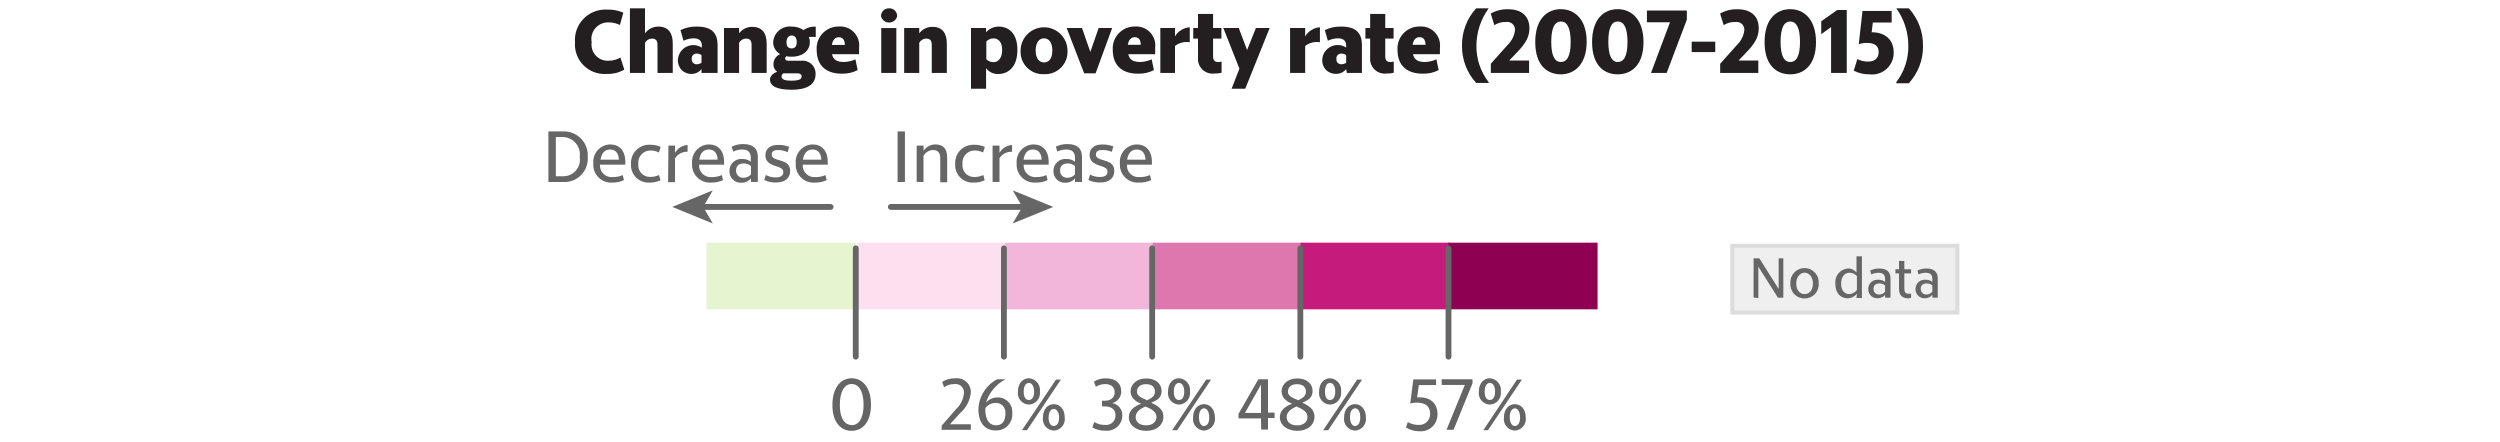
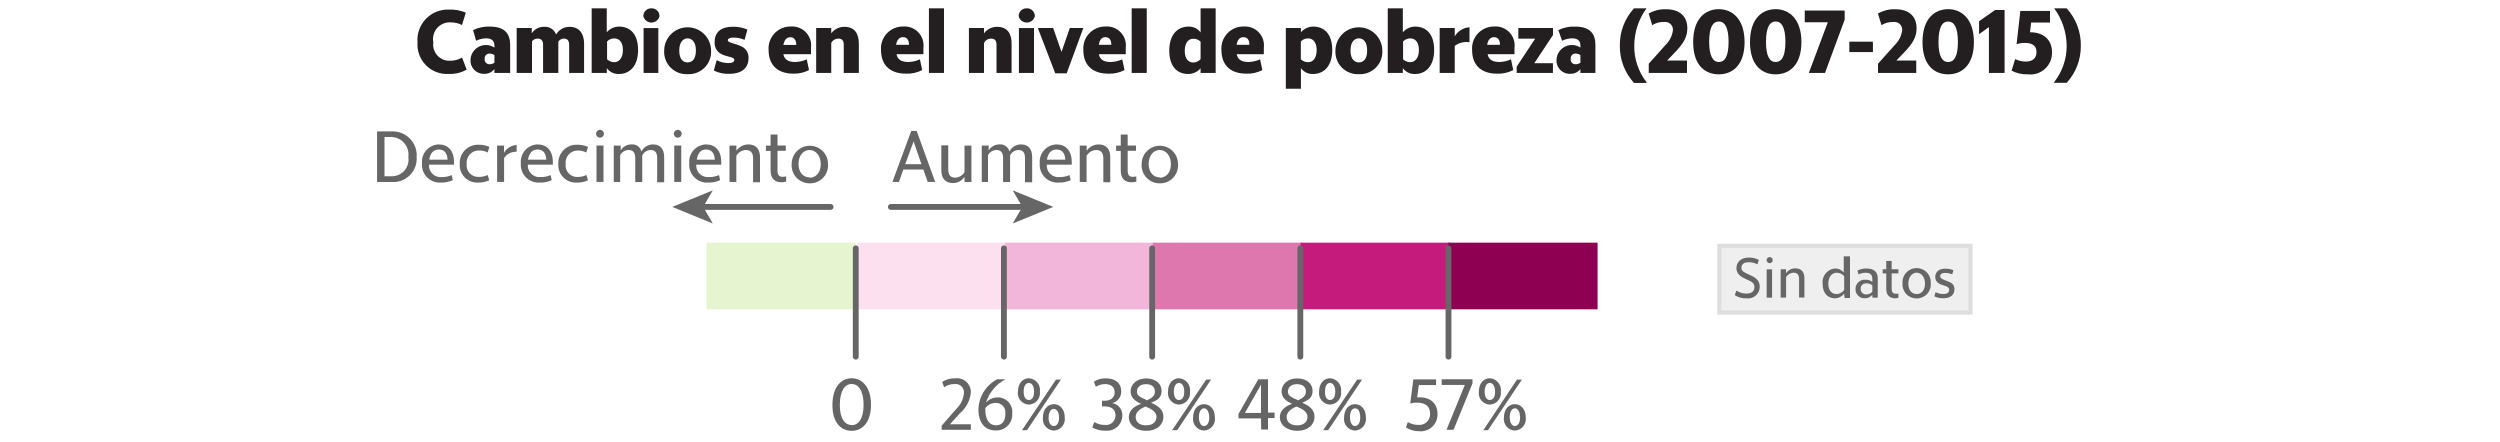
<svg xmlns="http://www.w3.org/2000/svg" viewBox="0 0 300 53">
  <g id="Work_area" data-name="Work area">
    <rect x="102.88" y="29.12" width="17.91" height="8" fill="#fde0ef" />
    <rect x="120.61" y="29.12" width="17.91" height="8" fill="#f1b6da" />
    <rect x="138.34" y="29.12" width="17.91" height="8" fill="#de77ae" />
    <rect x="156.07" y="29.12" width="17.91" height="8" fill="#c51b7d" />
    <rect x="173.8" y="29.12" width="17.91" height="8" fill="#8e0152" />
    <rect x="84.78" y="29.12" width="17.91" height="8" fill="#e6f5d0" />
    <line x1="173.82" y1="29.8" x2="173.82" y2="42.8" fill="none" stroke="#666" stroke-linecap="round" stroke-linejoin="round" stroke-width="0.7" />
    <line x1="156.04" y1="29.8" x2="156.04" y2="42.8" fill="none" stroke="#666" stroke-linecap="round" stroke-linejoin="round" stroke-width="0.7" />
    <line x1="138.26" y1="29.8" x2="138.26" y2="42.8" fill="none" stroke="#666" stroke-linecap="round" stroke-linejoin="round" stroke-width="0.7" />
    <line x1="120.47" y1="29.8" x2="120.47" y2="42.8" fill="none" stroke="#666" stroke-linecap="round" stroke-linejoin="round" stroke-width="0.7" />
    <line x1="102.69" y1="29.8" x2="102.69" y2="42.8" fill="none" stroke="#666" stroke-linecap="round" stroke-linejoin="round" stroke-width="0.7" />
    <path d="M102.2,51.7c-1.21,0-2.32-.91-2.31-3.12s1.11-3.19,2.31-3.19,2.33,1,2.32,3.19S103.41,51.7,102.2,51.7Zm0-.68c.82,0,1.43-.77,1.43-2.45s-.61-2.49-1.43-2.49-1.41.81-1.42,2.49S101.39,51,102.2,51Z" fill="#656565" />
    <path d="M113,51.58v-.5l1.74-2a2.94,2.94,0,0,0,.93-1.87,1,1,0,0,0-1.14-1.12,2.08,2.08,0,0,0-1.24.38l-.23-.64a2.68,2.68,0,0,1,1.56-.43,1.66,1.66,0,0,1,1.88,1.74,3.76,3.76,0,0,1-1.31,2.45L114,50.91h2.5v.67Z" fill="#656565" />
    <path d="M117.41,49.14a4.2,4.2,0,0,1,2.26-3.63h1v0a4.72,4.72,0,0,0-2.35,2.81,1.82,1.82,0,0,1,1.39-.63,1.73,1.73,0,0,1,1.76,1.89,1.9,1.9,0,0,1-1.93,2.07C118.22,51.69,117.41,50.75,117.41,49.14Zm3.23.48a1.12,1.12,0,0,0-1.16-1.27,1.53,1.53,0,0,0-1.24.62,1.64,1.64,0,0,0,0,.21c0,1.21.5,1.86,1.28,1.86S120.65,50.49,120.65,49.61Z" fill="#656565" />
    <path d="M123.46,48.55A1.37,1.37,0,0,1,122.15,47c0-1.05.63-1.61,1.31-1.61A1.42,1.42,0,0,1,124.79,47,1.38,1.38,0,0,1,123.46,48.55Zm3.26-3h.59l-4.07,6.07h-.6ZM123.46,48c.34,0,.63-.29.63-1s-.29-1.05-.63-1.05-.62.33-.62,1.05S123.13,48,123.46,48Zm3,3.67a1.38,1.38,0,0,1-1.31-1.57c0-1.05.63-1.6,1.31-1.6s1.31.55,1.31,1.6A1.39,1.39,0,0,1,126.49,51.67Zm0-.55c.32,0,.63-.3.63-1s-.31-1.05-.63-1.05-.63.33-.63,1.05S126.15,51.13,126.49,51.13Z" fill="#656565" />
    <path d="M131.08,51.29l.23-.65a2.3,2.3,0,0,0,1.31.35,1.12,1.12,0,0,0,1.24-1.13c0-.68-.41-1.09-1.3-1.09h-.32v-.68h.32c.76,0,1.2-.41,1.2-1s-.39-1-1.13-1a2.1,2.1,0,0,0-1.13.32l-.23-.61a2.5,2.5,0,0,1,1.44-.4c1.12,0,1.84.56,1.84,1.6a1.41,1.41,0,0,1-1.09,1.37,1.46,1.46,0,0,1,1.22,1.52,1.83,1.83,0,0,1-2,1.79A2.89,2.89,0,0,1,131.08,51.29Z" fill="#656565" />
    <path d="M135.46,50.06c0-.83.69-1.34,1.48-1.6-.73-.32-1.27-.74-1.27-1.52s.7-1.53,1.86-1.53,1.86.64,1.86,1.49-.54,1.14-1.25,1.43c.85.36,1.47.84,1.47,1.66,0,1-.82,1.71-2.06,1.71S135.46,51,135.46,50.06Zm3.32,0c0-.6-.48-.93-1.31-1.28-.66.27-1.19.66-1.19,1.26s.45,1,1.26,1S138.78,50.61,138.78,50Zm-1.19-2c.6-.27,1-.52,1-1.07s-.37-.89-1.08-.89-1.08.39-1.08.91S137,47.74,137.59,48Z" fill="#656565" />
    <path d="M141.48,48.55A1.37,1.37,0,0,1,140.16,47c0-1.05.63-1.61,1.31-1.61A1.42,1.42,0,0,1,142.8,47,1.38,1.38,0,0,1,141.48,48.55Zm3.26-3h.59l-4.07,6.07h-.6ZM141.48,48c.34,0,.63-.29.63-1s-.29-1.05-.63-1.05-.62.33-.62,1.05S141.14,48,141.48,48Zm3,3.67a1.38,1.38,0,0,1-1.31-1.57c0-1.05.63-1.6,1.31-1.6s1.31.55,1.31,1.6A1.39,1.39,0,0,1,144.5,51.67Zm0-.55c.32,0,.63-.3.63-1S144.83,49,144.5,49s-.63.33-.63,1.05S144.16,51.13,144.5,51.13Z" fill="#656565" />
    <path d="M151.32,50.21h-2.7v-.54L151,45.51h1.16v4h.79v.66h-.79v1.37h-.82Zm0-4.05-1.93,3.39h1.93Z" fill="#656565" />
    <path d="M153.58,50.06c0-.83.69-1.34,1.48-1.6-.73-.32-1.27-.74-1.27-1.52s.7-1.53,1.86-1.53,1.86.64,1.86,1.49S157,48,156.27,48.33c.85.36,1.47.84,1.47,1.66,0,1-.82,1.71-2.06,1.71S153.58,51,153.58,50.06Zm3.32,0c0-.6-.48-.93-1.31-1.28-.66.27-1.19.66-1.19,1.26s.45,1,1.26,1S156.9,50.61,156.9,50Zm-1.19-2c.6-.27,1-.52,1-1.07s-.37-.89-1.08-.89-1.08.39-1.08.91S155.09,47.74,155.72,48Z" fill="#656565" />
    <path d="M159.6,48.55A1.37,1.37,0,0,1,158.29,47c0-1.05.63-1.61,1.31-1.61A1.42,1.42,0,0,1,160.93,47,1.38,1.38,0,0,1,159.6,48.55Zm3.26-3h.59l-4.07,6.07h-.6ZM159.6,48c.34,0,.63-.29.63-1s-.29-1.05-.63-1.05S159,46.26,159,47,159.27,48,159.6,48Zm3,3.67a1.38,1.38,0,0,1-1.31-1.57c0-1.05.63-1.6,1.31-1.6s1.31.55,1.31,1.6A1.39,1.39,0,0,1,162.63,51.67Zm0-.55c.32,0,.63-.3.63-1S163,49,162.63,49s-.63.33-.63,1.05S162.29,51.13,162.63,51.13Z" fill="#656565" />
    <path d="M168.71,51.29l.23-.64a2.48,2.48,0,0,0,1.32.34,1.28,1.28,0,0,0,1.35-1.36c0-.9-.59-1.31-1.57-1.31a2.31,2.31,0,0,0-.81.11l0,0,.37-2.9h2.73v.68h-2.07l-.2,1.48c1.59-.12,2.44.73,2.44,2a2,2,0,0,1-2.14,2.06A2.91,2.91,0,0,1,168.71,51.29Z" fill="#656565" />
    <path d="M173.58,51.58l2.2-5.39H173v-.68h3.7V46l-2.27,5.57Z" fill="#656565" />
    <path d="M178.78,48.55A1.37,1.37,0,0,1,177.46,47c0-1.05.63-1.61,1.31-1.61A1.42,1.42,0,0,1,180.1,47,1.38,1.38,0,0,1,178.78,48.55Zm3.26-3h.59l-4.07,6.07H178ZM178.78,48c.34,0,.63-.29.63-1s-.29-1.05-.63-1.05-.62.33-.62,1.05S178.44,48,178.78,48Zm3,3.67a1.38,1.38,0,0,1-1.31-1.57c0-1.05.63-1.6,1.31-1.6s1.31.55,1.31,1.6A1.39,1.39,0,0,1,181.8,51.67Zm0-.55c.32,0,.63-.3.63-1S182.13,49,181.8,49s-.63.33-.63,1.05S181.46,51.13,181.8,51.13Z" fill="#656565" />
    <line x1="106.9" y1="24.83" x2="122.94" y2="24.83" fill="none" stroke="#666" stroke-linecap="round" stroke-linejoin="round" stroke-width="0.7" />
    <polygon points="126.39 24.83 121.52 26.82 122.68 24.83 121.52 22.84 126.39 24.83" fill="#666" />
    <line x1="84.13" y1="24.83" x2="99.67" y2="24.83" fill="none" stroke="#666" stroke-linecap="round" stroke-linejoin="round" stroke-width="0.7" />
    <polygon points="80.67 24.83 85.54 26.82 84.38 24.83 85.54 22.84 80.67 24.83" fill="#666" />
-     <path d="M65.81,15.77h1.72a2.87,2.87,0,0,1,3,3.07,2.81,2.81,0,0,1-3,3H65.81Zm.89.67v4.71h.79a2,2,0,0,0,2.08-2.32,2.1,2.1,0,0,0-2.1-2.39Z" fill="#666" />
-     <path d="M73.49,21.91A2.14,2.14,0,0,1,71.2,19.6a2.08,2.08,0,0,1,2-2.27c1.11,0,1.84.73,1.84,2.11v.32H72a1.39,1.39,0,0,0,1.53,1.49,2.83,2.83,0,0,0,1.2-.24l.14.61A3.2,3.2,0,0,1,73.49,21.91Zm-1.42-2.75h2.2c-.05-.87-.46-1.22-1.07-1.22S72.18,18.38,72.06,19.17Z" fill="#666" />
-     <path d="M79.26,21.63a2.81,2.81,0,0,1-1.32.28,2.1,2.1,0,0,1-2.22-2.24A2.18,2.18,0,0,1,78,17.37a2.9,2.9,0,0,1,1.28.26l-.21.67a2.14,2.14,0,0,0-1-.24,1.45,1.45,0,0,0-1.47,1.61A1.39,1.39,0,0,0,78,21.23,2.38,2.38,0,0,0,79.08,21Z" fill="#666" />
-     <path d="M80.21,17.47H81v.87a1.86,1.86,0,0,1,1.51-.94v.81A1.72,1.72,0,0,0,81,19v2.86h-.83Z" fill="#666" />
-     <path d="M85.34,21.91a2.14,2.14,0,0,1-2.29-2.31,2.08,2.08,0,0,1,2-2.27c1.11,0,1.84.73,1.84,2.11v.32h-3a1.39,1.39,0,0,0,1.53,1.49,2.83,2.83,0,0,0,1.2-.24l.14.61A3.2,3.2,0,0,1,85.34,21.91Zm-1.42-2.75h2.2c-.05-.87-.46-1.22-1.07-1.22S84,18.38,83.92,19.17Z" fill="#666" />
-     <path d="M90.12,21.4a1.45,1.45,0,0,1-1.14.53,1.37,1.37,0,0,1-1.45-1.44,1.42,1.42,0,0,1,1.57-1.41,1.54,1.54,0,0,1,1,.33v-.47c0-.72-.4-1-1.05-1a2.5,2.5,0,0,0-1.07.25l-.18-.59a3,3,0,0,1,1.4-.31c1.18,0,1.74.54,1.74,1.54v3h-.83Zm0-.48v-1a1.34,1.34,0,0,0-.86-.31c-.52,0-.93.24-.93.83a.82.82,0,0,0,.87.89A1.14,1.14,0,0,0,90.12,20.92Z" fill="#666" />
-     <path d="M93.39,18c-.49,0-.78.14-.78.55,0,.6.88.58,1.56.91a1.08,1.08,0,0,1,.64,1.08c0,.83-.62,1.36-1.66,1.36a3,3,0,0,1-1.44-.3L91.9,21a2.5,2.5,0,0,0,1.19.29c.68,0,.91-.28.91-.65,0-.64-.95-.59-1.58-1a1.1,1.1,0,0,1-.57-1c0-.81.6-1.25,1.51-1.25a3.5,3.5,0,0,1,1.34.23l-.18.65A2.83,2.83,0,0,0,93.39,18Z" fill="#666" />
-     <path d="M97.78,21.91a2.14,2.14,0,0,1-2.29-2.31,2.08,2.08,0,0,1,2-2.27c1.11,0,1.84.73,1.84,2.11v.32h-3a1.39,1.39,0,0,0,1.53,1.49,2.83,2.83,0,0,0,1.2-.24l.14.61A3.2,3.2,0,0,1,97.78,21.91Zm-1.42-2.75h2.2c-.05-.87-.46-1.22-1.07-1.22S96.47,18.38,96.35,19.17Z" fill="#666" />
-     <path d="M107.71,15.77h.88v6.07h-.88Z" fill="#666" />
-     <path d="M110,21.83V17.47h.83v.62a1.74,1.74,0,0,1,1.41-.76c.95,0,1.42.55,1.42,1.54v3h-.83V19c0-.7-.31-1-.89-1a1.38,1.38,0,0,0-1.12.7v3.14Z" fill="#666" />
-     <path d="M118.16,21.63a2.81,2.81,0,0,1-1.32.28,2.1,2.1,0,0,1-2.22-2.24,2.18,2.18,0,0,1,2.28-2.3,2.9,2.9,0,0,1,1.28.26l-.21.67a2.14,2.14,0,0,0-1-.24,1.45,1.45,0,0,0-1.47,1.61,1.39,1.39,0,0,0,1.45,1.57A2.38,2.38,0,0,0,118,21Z" fill="#666" />
-     <path d="M119.11,17.47h.83v.87a1.86,1.86,0,0,1,1.51-.94v.81a1.72,1.72,0,0,0-1.51.76v2.86h-.83Z" fill="#666" />
-     <path d="M124.24,21.91A2.14,2.14,0,0,1,122,19.6a2.08,2.08,0,0,1,2-2.27c1.11,0,1.84.73,1.84,2.11v.32h-3a1.39,1.39,0,0,0,1.53,1.49,2.83,2.83,0,0,0,1.2-.24l.14.61A3.2,3.2,0,0,1,124.24,21.91Zm-1.42-2.75H125c-.05-.87-.46-1.22-1.07-1.22S122.93,18.38,122.82,19.17Z" fill="#666" />
-     <path d="M129,21.4a1.45,1.45,0,0,1-1.14.53,1.37,1.37,0,0,1-1.45-1.44A1.42,1.42,0,0,1,128,19.08a1.54,1.54,0,0,1,1,.33v-.47c0-.72-.4-1-1.05-1a2.5,2.5,0,0,0-1.07.25l-.18-.59a3,3,0,0,1,1.4-.31c1.18,0,1.74.54,1.74,1.54v3H129Zm0-.48v-1a1.34,1.34,0,0,0-.86-.31c-.52,0-.93.24-.93.83a.82.82,0,0,0,.87.89A1.14,1.14,0,0,0,129,20.92Z" fill="#666" />
-     <path d="M132.29,18c-.49,0-.78.14-.78.55,0,.6.88.58,1.56.91a1.08,1.08,0,0,1,.64,1.08c0,.83-.62,1.36-1.66,1.36a3,3,0,0,1-1.44-.3l.19-.65a2.5,2.5,0,0,0,1.19.29c.68,0,.91-.28.91-.65,0-.64-.95-.59-1.58-1a1.1,1.1,0,0,1-.57-1c0-.81.6-1.25,1.51-1.25a3.5,3.5,0,0,1,1.34.23l-.18.65A2.83,2.83,0,0,0,132.29,18Z" fill="#666" />
-     <path d="M136.68,21.91a2.14,2.14,0,0,1-2.29-2.31,2.08,2.08,0,0,1,2-2.27c1.11,0,1.84.73,1.84,2.11v.32h-3a1.39,1.39,0,0,0,1.53,1.49A2.83,2.83,0,0,0,138,21l.14.61A3.2,3.2,0,0,1,136.68,21.91Zm-1.42-2.75h2.2c-.05-.87-.46-1.22-1.07-1.22S135.37,18.38,135.25,19.17Z" fill="#666" />
-     <path d="M74.92,8.35a3.89,3.89,0,0,1-2.11.52A3.54,3.54,0,0,1,69,5.09a3.65,3.65,0,0,1,3.8-3.94,4.59,4.59,0,0,1,2,.37L74.39,3a2.89,2.89,0,0,0-1.29-.31A2,2,0,0,0,71,5.07a1.94,1.94,0,0,0,2,2.22,2.9,2.9,0,0,0,1.45-.38Z" fill="#231f20" />
-     <path d="M75.59,8.75V1H77.4V4A1.94,1.94,0,0,1,79,3.19c1.27,0,1.73.87,1.73,2V8.75H78.9V5.38c0-.51-.2-.75-.67-.75a.94.94,0,0,0-.83.52v3.6Z" fill="#231f20" />
-     <path d="M84.18,8.29A1.49,1.49,0,0,1,83,8.87a1.59,1.59,0,0,1-1.65-1.72,1.85,1.85,0,0,1,2.87-1.43V5.48c0-.71-.48-.88-1-.88a2.83,2.83,0,0,0-1.2.29l-.36-1.28a4.22,4.22,0,0,1,2-.42c1.8,0,2.45.85,2.45,2.2V8.75H84.18Zm0-.77V6.61a1,1,0,0,0-.57-.18.57.57,0,0,0-.6.64.57.57,0,0,0,.6.64A1,1,0,0,0,84.18,7.53Z" fill="#231f20" />
-     <path d="M86.88,8.75V3.36h1.81V4a1.94,1.94,0,0,1,1.58-.78c1.27,0,1.73.87,1.73,2V8.75H90.19V5.38c0-.51-.2-.75-.67-.75a.94.94,0,0,0-.83.52v3.6Z" fill="#231f20" />
-     <path d="M95,10.77c-1.68,0-2.6-.4-2.6-1.22,0-.44.39-.75.85-.95a1.06,1.06,0,0,1-.44-.87,1.31,1.31,0,0,1,.81-1.23,1.64,1.64,0,0,1-.84-1.45A2,2,0,0,1,95,3.19a2.4,2.4,0,0,1,1.42.42,2.28,2.28,0,0,1,1.47-.41V4.44a4,4,0,0,0-.83,0,1.36,1.36,0,0,1,.12.61c0,1.14-1,1.76-2.18,1.76a3.2,3.2,0,0,1-.63-.06.35.35,0,0,0-.15.28c0,.17.13.26.41.26h1.51A1.55,1.55,0,0,1,97.87,8.9C97.87,10.18,96.78,10.77,95,10.77Zm1.21-1.56c0-.2-.11-.41-.54-.41H94a.47.47,0,0,0-.22.39c0,.3.33.49,1.14.49C95.91,9.68,96.18,9.5,96.18,9.21ZM95,5.81c.3,0,.61-.16.61-.76s-.31-.79-.61-.79-.61.2-.62.79S94.66,5.81,95,5.81Z" fill="#231f20" />
-     <path d="M101,8.84c-1.67,0-3-.8-3-2.86a2.63,2.63,0,0,1,2.7-2.8,2.27,2.27,0,0,1,2.39,2.55V6.5H99.84c.13.64.56.94,1.44.94a3.53,3.53,0,0,0,1.37-.32l.27,1.29A3.86,3.86,0,0,1,101,8.84ZM99.83,5.39h1.55c0-.59-.24-.92-.72-.92S99.91,4.84,99.83,5.39Z" fill="#231f20" />
-     <path d="M106.66,1a.93.93,0,0,1,1,.95,1,1,0,0,1-1.94,0A.93.93,0,0,1,106.66,1Zm-.91,2.37h1.81V8.75h-1.81Z" fill="#231f20" />
-     <path d="M108.5,8.75V3.36h1.81V4a1.94,1.94,0,0,1,1.58-.78c1.27,0,1.73.87,1.73,2V8.75h-1.81V5.38c0-.51-.2-.75-.67-.75a.94.94,0,0,0-.83.52v3.6Z" fill="#231f20" />
-     <path d="M118.33,8.18v2.47h-1.81V3.36h1.81v.51a2,2,0,0,1,1.48-.68c1.32,0,2.28.89,2.28,2.81s-1,2.88-2.31,2.88A1.72,1.72,0,0,1,118.33,8.18ZM120.26,6c0-1.07-.56-1.39-1-1.39a1.13,1.13,0,0,0-.9.37V7.11a1.19,1.19,0,0,0,.9.35C119.7,7.46,120.26,7.07,120.26,6Z" fill="#231f20" />
-     <path d="M125.28,8.9a2.68,2.68,0,0,1-2.81-2.81,2.81,2.81,0,1,1,5.63,0A2.68,2.68,0,0,1,125.28,8.9Zm0-1.41c.51,0,1-.35,1-1.42s-.48-1.47-1-1.47-1,.41-1,1.47S124.79,7.49,125.28,7.49Z" fill="#231f20" />
-     <path d="M128,3.36h1.84l1,2.87,1-2.87h1.62L131.47,8.8H130.1Z" fill="#231f20" />
-     <path d="M136.53,8.84c-1.67,0-3-.8-3-2.86a2.63,2.63,0,0,1,2.7-2.8,2.27,2.27,0,0,1,2.39,2.55V6.5h-3.23c.13.64.56.94,1.44.94a3.53,3.53,0,0,0,1.37-.32l.27,1.29A3.86,3.86,0,0,1,136.53,8.84Zm-1.19-3.46h1.55c0-.59-.24-.92-.72-.92S135.42,4.84,135.34,5.39Z" fill="#231f20" />
-     <path d="M139.24,8.75V3.36H141v1a2.25,2.25,0,0,1,1.77-1.09V5.07a2.3,2.3,0,0,0-1.77.44V8.75Z" fill="#231f20" />
-     <path d="M143.76,6.92V4.63h-.57V3.36h.57V1.67h1.81V3.36h1V4.63h-1V6.8c0,.51.3.65.61.65a1.3,1.3,0,0,0,.41-.07V8.73a2.9,2.9,0,0,1-.82.09A1.76,1.76,0,0,1,143.76,6.92Z" fill="#231f20" />
-     <path d="M148.73,8.24,146.8,3.36h1.85l1,2.64,1.06-2.64h1.65l-2.93,7.29h-1.64Z" fill="#231f20" />
-     <path d="M154.81,8.75V3.36h1.81v1a2.25,2.25,0,0,1,1.77-1.09V5.07a2.3,2.3,0,0,0-1.77.44V8.75Z" fill="#231f20" />
-     <path d="M161.54,8.29a1.49,1.49,0,0,1-1.22.57,1.59,1.59,0,0,1-1.65-1.72,1.85,1.85,0,0,1,2.87-1.43V5.48c0-.71-.48-.88-1-.88a2.83,2.83,0,0,0-1.2.29l-.36-1.28a4.22,4.22,0,0,1,2-.42c1.8,0,2.45.85,2.45,2.2V8.75h-1.81Zm0-.77V6.61a1,1,0,0,0-.57-.18.57.57,0,0,0-.6.64.57.57,0,0,0,.6.64A1,1,0,0,0,161.54,7.53Z" fill="#231f20" />
-     <path d="M164.42,6.92V4.63h-.57V3.36h.57V1.67h1.81V3.36h1V4.63h-1V6.8c0,.51.3.65.61.65a1.3,1.3,0,0,0,.41-.07V8.73a2.9,2.9,0,0,1-.82.09A1.76,1.76,0,0,1,164.42,6.92Z" fill="#231f20" />
-     <path d="M170.7,8.84c-1.67,0-3-.8-3-2.86a2.63,2.63,0,0,1,2.7-2.8,2.27,2.27,0,0,1,2.39,2.55V6.5h-3.23c.13.64.56.94,1.44.94a3.53,3.53,0,0,0,1.37-.32l.27,1.29A3.86,3.86,0,0,1,170.7,8.84Zm-1.19-3.46h1.55c0-.59-.24-.92-.72-.92S169.59,4.84,169.51,5.39Z" fill="#231f20" />
-     <path d="M177.17,5.47a7,7,0,0,0,1.47,4.39v.09h-1.5a6.48,6.48,0,0,1-1.7-4.48A6.5,6.5,0,0,1,177.14,1h1.5V1A7.69,7.69,0,0,0,177.17,5.47Z" fill="#231f20" />
-     <path d="M178.9,8.75V7.65l2-2.24a3,3,0,0,0,.9-1.77.93.93,0,0,0-1.07-1,2.42,2.42,0,0,0-1.41.38l-.43-1.39a3.88,3.88,0,0,1,2.08-.52c1.72,0,2.56.91,2.56,2.29,0,1-.42,1.81-1.6,3l-.82.86h2.38V8.75Z" fill="#231f20" />
-     <path d="M187.31,8.92c-1.58,0-3.08-1-3.08-3.87s1.5-3.95,3.08-3.95S190.4,2.24,190.4,5,188.9,8.92,187.31,8.92Zm0-1.48c.71,0,1.17-.66,1.17-2.41s-.46-2.45-1.17-2.45-1.16.69-1.16,2.45S186.61,7.44,187.31,7.44Z" fill="#231f20" />
-     <path d="M194.13,8.92c-1.58,0-3.08-1-3.08-3.87s1.5-3.95,3.08-3.95,3.09,1.14,3.09,3.95S195.72,8.92,194.13,8.92Zm0-1.48c.71,0,1.17-.66,1.17-2.41s-.46-2.45-1.17-2.45S193,3.27,193,5,193.43,7.44,194.13,7.44Z" fill="#231f20" />
-     <path d="M198.12,8.75l2.28-6.08h-2.77V1.26h4.79v1.1L200,8.75Z" fill="#231f20" />
-     <path d="M203,6.25V5h2.83V6.25Z" fill="#231f20" />
-     <path d="M206.42,8.75V7.65l2-2.24a3,3,0,0,0,.9-1.77.93.93,0,0,0-1.07-1,2.42,2.42,0,0,0-1.41.38l-.43-1.39a3.88,3.88,0,0,1,2.08-.52c1.72,0,2.56.91,2.56,2.29,0,1-.42,1.81-1.6,3l-.82.86H211V8.75Z" fill="#231f20" />
-     <path d="M214.83,8.92c-1.58,0-3.08-1-3.08-3.87s1.5-3.95,3.08-3.95,3.09,1.14,3.09,3.95S216.42,8.92,214.83,8.92Zm0-1.48c.71,0,1.17-.66,1.17-2.41s-.46-2.45-1.17-2.45-1.16.69-1.16,2.45S214.13,7.44,214.83,7.44Z" fill="#231f20" />
-     <path d="M219.73,3.25l-1.18.85V2.55l1.92-1.35h1.14V8.75h-1.88Z" fill="#231f20" />
-     <path d="M222.45,8.48l.43-1.39a2.88,2.88,0,0,0,1.29.3c.78,0,1.27-.39,1.27-1.14s-.49-1.1-1.39-1.1a2.84,2.84,0,0,0-1,.16l0,0,.45-4H227V2.7h-2.26l-.14,1.17c1.72,0,2.64,1,2.64,2.38a2.59,2.59,0,0,1-2.91,2.67A3.93,3.93,0,0,1,222.45,8.48Z" fill="#231f20" />
-     <path d="M227.56,1h1.5a6.5,6.5,0,0,1,1.7,4.51,6.48,6.48,0,0,1-1.7,4.48h-1.5V9.85A7,7,0,0,0,229,5.47,7.69,7.69,0,0,0,227.56,1Z" fill="#231f20" />
-     <rect x="207.88" y="29.5" width="27" height="8" fill="#efefef" stroke="#dedddd" stroke-miterlimit="10" stroke-width="0.5" />
-     <path d="M210.43,35.71V31h.69l2.32,3.68V31H214v4.72h-.65L211,32v3.76Z" fill="#666" />
-     <path d="M216.55,35.81A1.68,1.68,0,0,1,214.85,34a1.7,1.7,0,1,1,3.39,0A1.67,1.67,0,0,1,216.55,35.81Zm0-.52c.55,0,1-.43,1-1.26s-.49-1.31-1-1.31-1,.48-1,1.31S216,35.29,216.55,35.29Z" fill="#666" />
-     <path d="M222.83,35.24a1.44,1.44,0,0,1-1.09.56c-.84,0-1.5-.57-1.5-1.76a1.65,1.65,0,0,1,1.54-1.83,1.33,1.33,0,0,1,1,.49V30.76h.65v5h-.65Zm0-.45V33.14a1.16,1.16,0,0,0-.9-.41c-.53,0-1,.43-1,1.32s.48,1.24,1,1.24A1.17,1.17,0,0,0,222.83,34.79Z" fill="#666" />
-     <path d="M226.21,35.38a1.13,1.13,0,0,1-.89.41,1.07,1.07,0,0,1-1.13-1.12,1.1,1.1,0,0,1,1.22-1.1,1.19,1.19,0,0,1,.8.26v-.36c0-.56-.31-.74-.82-.74a2,2,0,0,0-.83.2l-.14-.46a2.31,2.31,0,0,1,1.09-.25c.92,0,1.35.42,1.35,1.2v2.3h-.64Zm0-.37v-.76a1,1,0,0,0-.67-.24c-.41,0-.72.19-.72.64a.64.64,0,0,0,.68.69A.89.89,0,0,0,226.21,35Z" fill="#666" />
-     <path d="M227.88,34.65V32.81h-.43v-.5h.43v-1h.64v1h.81v.5h-.81v1.8c0,.5.17.63.49.63a1.1,1.1,0,0,0,.32,0v.5a1.55,1.55,0,0,1-.44.06C228.26,35.75,227.88,35.43,227.88,34.65Z" fill="#666" />
-     <path d="M231.88,35.38a1.13,1.13,0,0,1-.89.41,1.07,1.07,0,0,1-1.13-1.12,1.1,1.1,0,0,1,1.22-1.1,1.19,1.19,0,0,1,.8.26v-.36c0-.56-.31-.74-.82-.74a2,2,0,0,0-.83.2l-.14-.46a2.31,2.31,0,0,1,1.09-.25c.92,0,1.35.42,1.35,1.2v2.3h-.64Zm0-.37v-.76a1,1,0,0,0-.67-.24c-.41,0-.72.19-.72.64a.64.64,0,0,0,.68.69A.89.89,0,0,0,231.88,35Z" fill="#666" />
+     <path d="M45.25,15.77H47a2.87,2.87,0,0,1,3,3.07,2.81,2.81,0,0,1-3,3H45.25Zm.89.67v4.71h.79A2,2,0,0,0,49,18.83a2.1,2.1,0,0,0-2.1-2.39Z" fill="#666" />
+     <path d="M52.93,21.91a2.14,2.14,0,0,1-2.29-2.31,2.08,2.08,0,0,1,2-2.27c1.11,0,1.84.73,1.84,2.11v.32h-3A1.39,1.39,0,0,0,53,21.25a2.83,2.83,0,0,0,1.2-.24l.14.61A3.2,3.2,0,0,1,52.93,21.91Zm-1.42-2.75h2.2c-.05-.87-.46-1.22-1.07-1.22S51.62,18.38,51.51,19.17Z" fill="#666" />
+     <path d="M58.71,21.63a2.81,2.81,0,0,1-1.32.28,2.1,2.1,0,0,1-2.22-2.24,2.18,2.18,0,0,1,2.28-2.3,2.9,2.9,0,0,1,1.28.26l-.21.67a2.14,2.14,0,0,0-1-.24A1.45,1.45,0,0,0,56,19.66a1.39,1.39,0,0,0,1.45,1.57A2.38,2.38,0,0,0,58.52,21Z" fill="#666" />
+     <path d="M59.65,17.47h.83v.87A1.86,1.86,0,0,1,62,17.4v.81a1.72,1.72,0,0,0-1.51.76v2.86h-.83Z" fill="#666" />
+     <path d="M64.78,21.91A2.14,2.14,0,0,1,62.5,19.6a2.08,2.08,0,0,1,2-2.27c1.11,0,1.84.73,1.84,2.11v.32h-3a1.39,1.39,0,0,0,1.53,1.49,2.83,2.83,0,0,0,1.2-.24l.14.61A3.2,3.2,0,0,1,64.78,21.91Zm-1.42-2.75h2.2c-.05-.87-.46-1.22-1.07-1.22S63.48,18.38,63.36,19.17Z" fill="#666" />
+     <path d="M70.56,21.63a2.81,2.81,0,0,1-1.32.28A2.1,2.1,0,0,1,67,19.67a2.18,2.18,0,0,1,2.28-2.3,2.9,2.9,0,0,1,1.28.26l-.21.67a2.14,2.14,0,0,0-1-.24,1.45,1.45,0,0,0-1.47,1.61,1.39,1.39,0,0,0,1.45,1.57A2.38,2.38,0,0,0,70.37,21Z" fill="#666" />
+     <path d="M72,15.58a.47.47,0,0,1,0,.94.47.47,0,1,1,0-.94Zm-.42,1.88h.84v4.37h-.84Z" fill="#666" />
+     <path d="M73.65,21.83V17.47h.83v.59a1.48,1.48,0,0,1,1.28-.73,1.11,1.11,0,0,1,1.21.85,1.54,1.54,0,0,1,1.39-.85c.89,0,1.34.55,1.34,1.54v3h-.84V19c0-.7-.24-1-.79-1a1.16,1.16,0,0,0-1,.65v3.2h-.84V19c0-.7-.25-1-.81-1a1.16,1.16,0,0,0-1,.62v3.22Z" fill="#666" />
+     <path d="M81.33,15.58a.47.47,0,0,1,0,.94.47.47,0,1,1,0-.94Zm-.42,1.88h.84v4.37h-.84Z" fill="#666" />
+     <path d="M85,21.91a2.14,2.14,0,0,1-2.29-2.31,2.08,2.08,0,0,1,2-2.27c1.11,0,1.84.73,1.84,2.11v.32h-3a1.39,1.39,0,0,0,1.53,1.49,2.83,2.83,0,0,0,1.2-.24l.14.61A3.2,3.2,0,0,1,85,21.91Zm-1.42-2.75h2.2c-.05-.87-.46-1.22-1.07-1.22S83.73,18.38,83.61,19.17Z" fill="#666" />
+     <path d="M87.54,21.83V17.47h.83v.62a1.74,1.74,0,0,1,1.41-.76c.95,0,1.42.55,1.42,1.54v3h-.83V19c0-.7-.31-1-.89-1a1.38,1.38,0,0,0-1.12.7v3.14Z" fill="#666" />
+     <path d="M92.47,20.47V18.11h-.56v-.64h.56V16.14h.83v1.32h1v.64h-1v2.31c0,.64.22.81.63.81a1.43,1.43,0,0,0,.41-.06v.64a2,2,0,0,1-.57.07C93,21.88,92.47,21.46,92.47,20.47Z" fill="#666" />
+     <path d="M97.15,22A2.16,2.16,0,0,1,95,19.67a2.18,2.18,0,1,1,4.36,0A2.15,2.15,0,0,1,97.15,22Zm0-.67c.7,0,1.34-.56,1.34-1.62S97.86,18,97.15,18s-1.33.61-1.33,1.68S96.45,21.29,97.15,21.29Z" fill="#666" />
+     <path d="M109.35,15.71H110l2.22,6.12h-.89l-.53-1.49h-2.4l-.53,1.49h-.78Zm.28,1.26-1,2.73h1.94Z" fill="#666" />
+     <path d="M115.74,21.21a1.61,1.61,0,0,1-1.36.76c-.91,0-1.42-.53-1.42-1.53v-3h.83v2.88c0,.71.29,1,.86,1a1.38,1.38,0,0,0,1.09-.66V17.47h.83v4.37h-.83Z" fill="#666" />
+     <path d="M117.81,21.83V17.47h.83v.59a1.48,1.48,0,0,1,1.28-.73,1.11,1.11,0,0,1,1.21.85,1.54,1.54,0,0,1,1.39-.85c.89,0,1.34.55,1.34,1.54v3H123V19c0-.7-.24-1-.79-1a1.16,1.16,0,0,0-1,.65v3.2h-.84V19c0-.7-.25-1-.81-1a1.16,1.16,0,0,0-1,.62v3.22Z" fill="#666" />
+     <path d="M127.06,21.91a2.14,2.14,0,0,1-2.29-2.31,2.08,2.08,0,0,1,2-2.27c1.11,0,1.84.73,1.84,2.11v.32h-3a1.39,1.39,0,0,0,1.53,1.49,2.83,2.83,0,0,0,1.2-.24l.14.61A3.2,3.2,0,0,1,127.06,21.91Zm-1.42-2.75h2.2c-.05-.87-.46-1.22-1.07-1.22S125.75,18.38,125.63,19.17Z" fill="#666" />
+     <path d="M129.57,21.83V17.47h.83v.62a1.74,1.74,0,0,1,1.41-.76c.95,0,1.42.55,1.42,1.54v3h-.83V19c0-.7-.31-1-.89-1a1.38,1.38,0,0,0-1.12.7v3.14Z" fill="#666" />
+     <path d="M134.49,20.47V18.11h-.56v-.64h.56V16.14h.83v1.32h1v.64h-1v2.31c0,.64.22.81.63.81a1.43,1.43,0,0,0,.41-.06v.64a2,2,0,0,1-.57.07C135,21.88,134.49,21.46,134.49,20.47Z" fill="#666" />
+     <path d="M139.17,22A2.16,2.16,0,0,1,137,19.67a2.18,2.18,0,1,1,4.36,0A2.15,2.15,0,0,1,139.17,22Zm0-.67c.7,0,1.34-.56,1.34-1.62S139.88,18,139.17,18s-1.33.61-1.33,1.68S138.48,21.29,139.17,21.29Z" fill="#666" />
+     <path d="M56,8.35a3.89,3.89,0,0,1-2.11.52,3.54,3.54,0,0,1-3.79-3.78,3.65,3.65,0,0,1,3.8-3.94,4.59,4.59,0,0,1,2,.37L55.44,3a2.89,2.89,0,0,0-1.29-.31A2,2,0,0,0,52,5.07a1.94,1.94,0,0,0,2,2.22,2.9,2.9,0,0,0,1.45-.38Z" fill="#231f20" />
+     <path d="M59.33,8.29a1.49,1.49,0,0,1-1.22.57,1.59,1.59,0,0,1-1.65-1.72,1.85,1.85,0,0,1,2.87-1.43V5.48c0-.71-.48-.88-1-.88a2.83,2.83,0,0,0-1.2.29l-.36-1.28a4.22,4.22,0,0,1,2-.42c1.8,0,2.45.85,2.45,2.2V8.75H59.33Zm0-.77V6.61a1,1,0,0,0-.57-.18.57.57,0,0,0-.6.64.57.57,0,0,0,.6.64A1,1,0,0,0,59.33,7.53Z" fill="#231f20" />
+     <path d="M62,8.75V3.36h1.81V4a1.69,1.69,0,0,1,1.48-.78,1.4,1.4,0,0,1,1.44.92,1.85,1.85,0,0,1,1.63-.92c1.2,0,1.73.88,1.73,2V8.75H68.3V5.39c0-.51-.2-.76-.65-.76A.79.79,0,0,0,67,5V8.75H65.17V5.39c0-.51-.21-.76-.66-.76a.83.83,0,0,0-.67.33V8.75Z" fill="#231f20" />
+     <path d="M72.82,8.18v.57H71V1h1.81V3.87a2,2,0,0,1,1.48-.68c1.32,0,2.28.89,2.28,2.81s-1,2.88-2.31,2.88A1.72,1.72,0,0,1,72.82,8.18ZM74.75,6c0-1.07-.56-1.39-1-1.39a1.13,1.13,0,0,0-.9.37V7.11a1.19,1.19,0,0,0,.9.35C74.19,7.46,74.75,7.07,74.75,6Z" fill="#231f20" />
+     <path d="M78.14,1a.93.93,0,0,1,1,.95,1,1,0,0,1-1.94,0A.93.93,0,0,1,78.14,1Zm-.91,2.37H79V8.75H77.23Z" fill="#231f20" />
+     <path d="M82.51,8.9A2.68,2.68,0,0,1,79.7,6.09a2.81,2.81,0,1,1,5.63,0A2.68,2.68,0,0,1,82.51,8.9Zm0-1.41c.51,0,1-.35,1-1.42S83,4.6,82.51,4.6s-1,.41-1,1.47S82,7.49,82.51,7.49Z" fill="#231f20" />
+     <path d="M88,4.51c-.37,0-.66.08-.66.35s.89.34,1.64.71A1.44,1.44,0,0,1,89.82,7c0,1.22-.91,1.86-2.26,1.86a3.73,3.73,0,0,1-1.9-.4L86,7.22a3.08,3.08,0,0,0,1.38.35c.52,0,.74-.16.74-.39,0-.42-1.15-.32-1.84-.87A1.53,1.53,0,0,1,85.76,5c0-1.2.86-1.79,2.14-1.79a4.18,4.18,0,0,1,1.79.34l-.34,1.23A3.36,3.36,0,0,0,88,4.51Z" fill="#231f20" />
+     <path d="M95.23,8.84c-1.67,0-3-.8-3-2.86a2.63,2.63,0,0,1,2.7-2.8,2.27,2.27,0,0,1,2.39,2.55V6.5H94c.13.64.56.94,1.44.94a3.53,3.53,0,0,0,1.37-.32l.27,1.29A3.86,3.86,0,0,1,95.23,8.84ZM94,5.39h1.55c0-.59-.24-.92-.72-.92S94.12,4.84,94,5.39Z" fill="#231f20" />
+     <path d="M97.94,8.75V3.36h1.81V4a1.94,1.94,0,0,1,1.58-.78c1.27,0,1.73.87,1.73,2V8.75h-1.81V5.38c0-.51-.2-.75-.67-.75a.94.94,0,0,0-.83.52v3.6Z" fill="#231f20" />
+     <path d="M108.72,8.84c-1.67,0-3-.8-3-2.86a2.63,2.63,0,0,1,2.7-2.8,2.27,2.27,0,0,1,2.39,2.55V6.5h-3.23c.13.64.56.94,1.44.94a3.53,3.53,0,0,0,1.37-.32l.27,1.29A3.86,3.86,0,0,1,108.72,8.84Zm-1.19-3.46h1.55c0-.59-.24-.92-.72-.92S107.61,4.84,107.53,5.39Z" fill="#231f20" />
+     <path d="M111.47,1h1.81V8.75h-1.81Z" fill="#231f20" />
+     <path d="M116.27,8.75V3.36h1.81V4a1.94,1.94,0,0,1,1.58-.78c1.27,0,1.73.87,1.73,2V8.75h-1.81V5.38c0-.51-.2-.75-.67-.75a.94.94,0,0,0-.83.52v3.6Z" fill="#231f20" />
+     <path d="M123.18,1a.93.93,0,0,1,1,.95,1,1,0,0,1-1.94,0A.93.93,0,0,1,123.18,1Zm-.91,2.37h1.81V8.75h-1.81Z" fill="#231f20" />
+     <path d="M124.54,3.36h1.84l1,2.87,1-2.87h1.62L128,8.8h-1.37Z" fill="#231f20" />
+     <path d="M133,8.84c-1.67,0-3-.8-3-2.86a2.63,2.63,0,0,1,2.7-2.8,2.27,2.27,0,0,1,2.39,2.55V6.5h-3.23c.13.64.56.94,1.44.94a3.53,3.53,0,0,0,1.37-.32l.27,1.29A3.86,3.86,0,0,1,133,8.84Zm-1.19-3.46h1.55c0-.59-.24-.92-.72-.92S131.94,4.84,131.86,5.39Z" fill="#231f20" />
+     <path d="M135.8,1h1.81V8.75H135.8Z" fill="#231f20" />
+     <path d="M144.07,8.2a2,2,0,0,1-1.48.68c-1.32,0-2.28-.89-2.28-2.81s1-2.88,2.31-2.88a1.72,1.72,0,0,1,1.45.7V1h1.81V8.75h-1.81Zm0-1.11V5a1.19,1.19,0,0,0-.9-.35c-.47,0-1,.39-1,1.46s.56,1.39,1,1.39A1.14,1.14,0,0,0,144.07,7.09Z" fill="#231f20" />
+     <path d="M149.57,8.84c-1.67,0-3-.8-3-2.86a2.63,2.63,0,0,1,2.7-2.8,2.27,2.27,0,0,1,2.39,2.55V6.5H148.4c.13.64.56.94,1.44.94a3.53,3.53,0,0,0,1.37-.32l.27,1.29A3.86,3.86,0,0,1,149.57,8.84Zm-1.19-3.46h1.55c0-.59-.24-.92-.72-.92S148.47,4.84,148.39,5.39Z" fill="#231f20" />
+     <path d="M156.11,8.18v2.47h-1.81V3.36h1.81v.51a2,2,0,0,1,1.48-.68c1.32,0,2.28.89,2.28,2.81s-1,2.88-2.31,2.88A1.72,1.72,0,0,1,156.11,8.18ZM158,6c0-1.07-.56-1.39-1-1.39a1.13,1.13,0,0,0-.9.37V7.11a1.19,1.19,0,0,0,.9.35C157.48,7.46,158,7.07,158,6Z" fill="#231f20" />
+     <path d="M163.06,8.9a2.68,2.68,0,0,1-2.81-2.81,2.81,2.81,0,1,1,5.63,0A2.68,2.68,0,0,1,163.06,8.9Zm0-1.41c.51,0,1-.35,1-1.42s-.48-1.47-1-1.47-1,.41-1,1.47S162.57,7.49,163.06,7.49Z" fill="#231f20" />
+     <path d="M168.34,8.18v.57h-1.81V1h1.81V3.87a2,2,0,0,1,1.48-.68c1.32,0,2.28.89,2.28,2.81s-1,2.88-2.31,2.88A1.72,1.72,0,0,1,168.34,8.18ZM170.27,6c0-1.07-.56-1.39-1-1.39a1.13,1.13,0,0,0-.9.37V7.11a1.19,1.19,0,0,0,.9.35C169.71,7.46,170.27,7.07,170.27,6Z" fill="#231f20" />
+     <path d="M172.76,8.75V3.36h1.81v1a2.25,2.25,0,0,1,1.77-1.09V5.07a2.3,2.3,0,0,0-1.77.44V8.75Z" fill="#231f20" />
+     <path d="M179.65,8.84c-1.67,0-3-.8-3-2.86a2.63,2.63,0,0,1,2.7-2.8,2.27,2.27,0,0,1,2.39,2.55V6.5h-3.23c.13.64.56.94,1.44.94a3.53,3.53,0,0,0,1.37-.32l.27,1.29A3.86,3.86,0,0,1,179.65,8.84Zm-1.19-3.46H180c0-.59-.24-.92-.72-.92S178.54,4.84,178.46,5.39Z" fill="#231f20" />
+     <path d="M182,8l2.22-3.36H182.2V3.36h4.16V4.2l-2.24,3.38h2.23V8.75H182Z" fill="#231f20" />
+     <path d="M189.65,8.29a1.49,1.49,0,0,1-1.22.57,1.59,1.59,0,0,1-1.65-1.72,1.85,1.85,0,0,1,2.87-1.43V5.48c0-.71-.48-.88-1-.88a2.83,2.83,0,0,0-1.2.29L187,3.61a4.22,4.22,0,0,1,2-.42c1.8,0,2.45.85,2.45,2.2V8.75h-1.81Zm0-.77V6.61a1,1,0,0,0-.57-.18.57.57,0,0,0-.6.64.57.57,0,0,0,.6.64A1,1,0,0,0,189.65,7.53Z" fill="#231f20" />
+     <path d="M196.11,5.47a7,7,0,0,0,1.47,4.39v.09h-1.5a6.48,6.48,0,0,1-1.7-4.48A6.5,6.5,0,0,1,196.08,1h1.5V1A7.69,7.69,0,0,0,196.11,5.47Z" fill="#231f20" />
+     <path d="M197.85,8.75V7.65l2-2.24a3,3,0,0,0,.9-1.77.93.93,0,0,0-1.07-1,2.42,2.42,0,0,0-1.41.38l-.43-1.39a3.88,3.88,0,0,1,2.08-.52c1.72,0,2.56.91,2.56,2.29,0,1-.42,1.81-1.6,3l-.82.86h2.38V8.75Z" fill="#231f20" />
+     <path d="M206.26,8.92c-1.58,0-3.08-1-3.08-3.87s1.5-3.95,3.08-3.95,3.09,1.14,3.09,3.95S207.85,8.92,206.26,8.92Zm0-1.48c.71,0,1.17-.66,1.17-2.41s-.46-2.45-1.17-2.45S205.1,3.27,205.1,5,205.56,7.44,206.26,7.44Z" fill="#231f20" />
+     <path d="M213.08,8.92c-1.58,0-3.08-1-3.08-3.87s1.5-3.95,3.08-3.95,3.09,1.14,3.09,3.95S214.67,8.92,213.08,8.92Zm0-1.48c.71,0,1.17-.66,1.17-2.41s-.46-2.45-1.17-2.45-1.16.69-1.16,2.45S212.38,7.44,213.08,7.44Z" fill="#231f20" />
+     <path d="M217.06,8.75l2.28-6.08h-2.77V1.26h4.79v1.1L219,8.75Z" fill="#231f20" />
+     <path d="M221.92,6.25V5h2.83V6.25Z" fill="#231f20" />
+     <path d="M225.36,8.75V7.65l2-2.24a3,3,0,0,0,.9-1.77.93.93,0,0,0-1.07-1,2.42,2.42,0,0,0-1.41.38l-.43-1.39a3.88,3.88,0,0,1,2.08-.52c1.72,0,2.56.91,2.56,2.29,0,1-.42,1.81-1.6,3l-.82.86h2.38V8.75Z" fill="#231f20" />
+     <path d="M233.78,8.92c-1.58,0-3.08-1-3.08-3.87s1.5-3.95,3.08-3.95,3.09,1.14,3.09,3.95S235.37,8.92,233.78,8.92Zm0-1.48c.71,0,1.17-.66,1.17-2.41s-.46-2.45-1.17-2.45-1.16.69-1.16,2.45S233.08,7.44,233.78,7.44Z" fill="#231f20" />
+     <path d="M238.67,3.25l-1.18.85V2.55l1.92-1.35h1.14V8.75h-1.88Z" fill="#231f20" />
+     <path d="M241.39,8.48l.43-1.39a2.88,2.88,0,0,0,1.29.3c.78,0,1.27-.39,1.27-1.14s-.49-1.1-1.39-1.1a2.84,2.84,0,0,0-1,.16l0,0,.45-4H246V2.7h-2.26l-.14,1.17c1.72,0,2.64,1,2.64,2.38a2.59,2.59,0,0,1-2.91,2.67A3.93,3.93,0,0,1,241.39,8.48Z" fill="#231f20" />
+     <path d="M246.5,1H248a6.5,6.5,0,0,1,1.7,4.51A6.48,6.48,0,0,1,248,9.94h-1.5V9.85A7,7,0,0,0,248,5.47,7.69,7.69,0,0,0,246.5,1Z" fill="#231f20" />
+     <rect x="206.32" y="29.5" width="30.13" height="8" fill="#efefef" stroke="#dedddd" stroke-miterlimit="10" stroke-width="0.5" />
+     <path d="M209.79,31.47c-.48,0-.82.23-.82.67s.43.6,1,.85,1.2.6,1.2,1.39a1.4,1.4,0,0,1-1.58,1.42,2.43,2.43,0,0,1-1.42-.38l.2-.55a2.08,2.08,0,0,0,1.21.36c.58,0,.95-.25.95-.78s-.38-.67-1-.95-1.16-.61-1.16-1.34.57-1.25,1.47-1.25a2.47,2.47,0,0,1,1.23.28l-.18.53A2.17,2.17,0,0,0,209.79,31.47Z" fill="#666" />
+     <path d="M212.36,30.85a.36.36,0,0,1,0,.73.36.36,0,0,1,0-.73ZM212,32.32h.65v3.4H212Z" fill="#666" />
+     <path d="M213.68,35.71v-3.4h.64v.48a1.35,1.35,0,0,1,1.1-.59c.74,0,1.11.43,1.11,1.2v2.3h-.64V33.48c0-.55-.25-.76-.69-.76a1.07,1.07,0,0,0-.87.55v2.44Z" fill="#666" />
+     <path d="M221.3,35.24a1.44,1.44,0,0,1-1.09.56c-.84,0-1.5-.57-1.5-1.76a1.65,1.65,0,0,1,1.54-1.83,1.33,1.33,0,0,1,1,.49V30.76H222v5h-.65Zm0-.45V33.14a1.16,1.16,0,0,0-.9-.41c-.53,0-1,.43-1,1.32s.48,1.24,1,1.24A1.17,1.17,0,0,0,221.3,34.79Z" fill="#666" />
+     <path d="M224.68,35.38a1.13,1.13,0,0,1-.89.41,1.07,1.07,0,0,1-1.13-1.12,1.1,1.1,0,0,1,1.22-1.1,1.19,1.19,0,0,1,.8.26v-.36c0-.56-.31-.74-.82-.74a2,2,0,0,0-.83.2l-.14-.46a2.31,2.31,0,0,1,1.09-.25c.92,0,1.35.42,1.35,1.2v2.3h-.64Zm0-.37v-.76A1,1,0,0,0,224,34c-.41,0-.72.19-.72.64a.64.64,0,0,0,.68.69A.89.89,0,0,0,224.68,35Z" fill="#666" />
+     <path d="M226.35,34.65V32.81h-.43v-.5h.43v-1H227v1h.81v.5H227v1.8c0,.5.17.63.49.63a1.1,1.1,0,0,0,.32,0v.5a1.55,1.55,0,0,1-.44.06C226.73,35.75,226.35,35.43,226.35,34.65Z" fill="#666" />
+     <path d="M230,35.81A1.68,1.68,0,0,1,228.3,34a1.7,1.7,0,1,1,3.39,0A1.67,1.67,0,0,1,230,35.81Zm0-.52c.55,0,1-.43,1-1.26s-.49-1.31-1-1.31-1,.48-1,1.31S229.45,35.29,230,35.29Z" fill="#666" />
+     <path d="M233.43,32.75c-.38,0-.61.11-.61.43s.69.45,1.21.71a.84.84,0,0,1,.5.84c0,.64-.48,1.06-1.29,1.06a2.31,2.31,0,0,1-1.12-.23l.15-.5a2,2,0,0,0,.92.22c.53,0,.71-.22.71-.5,0-.5-.74-.46-1.23-.76a.86.86,0,0,1-.44-.78c0-.63.47-1,1.18-1a2.71,2.71,0,0,1,1,.18l-.14.5A2.21,2.21,0,0,0,233.43,32.75Z" fill="#666" />
  </g>
</svg>
